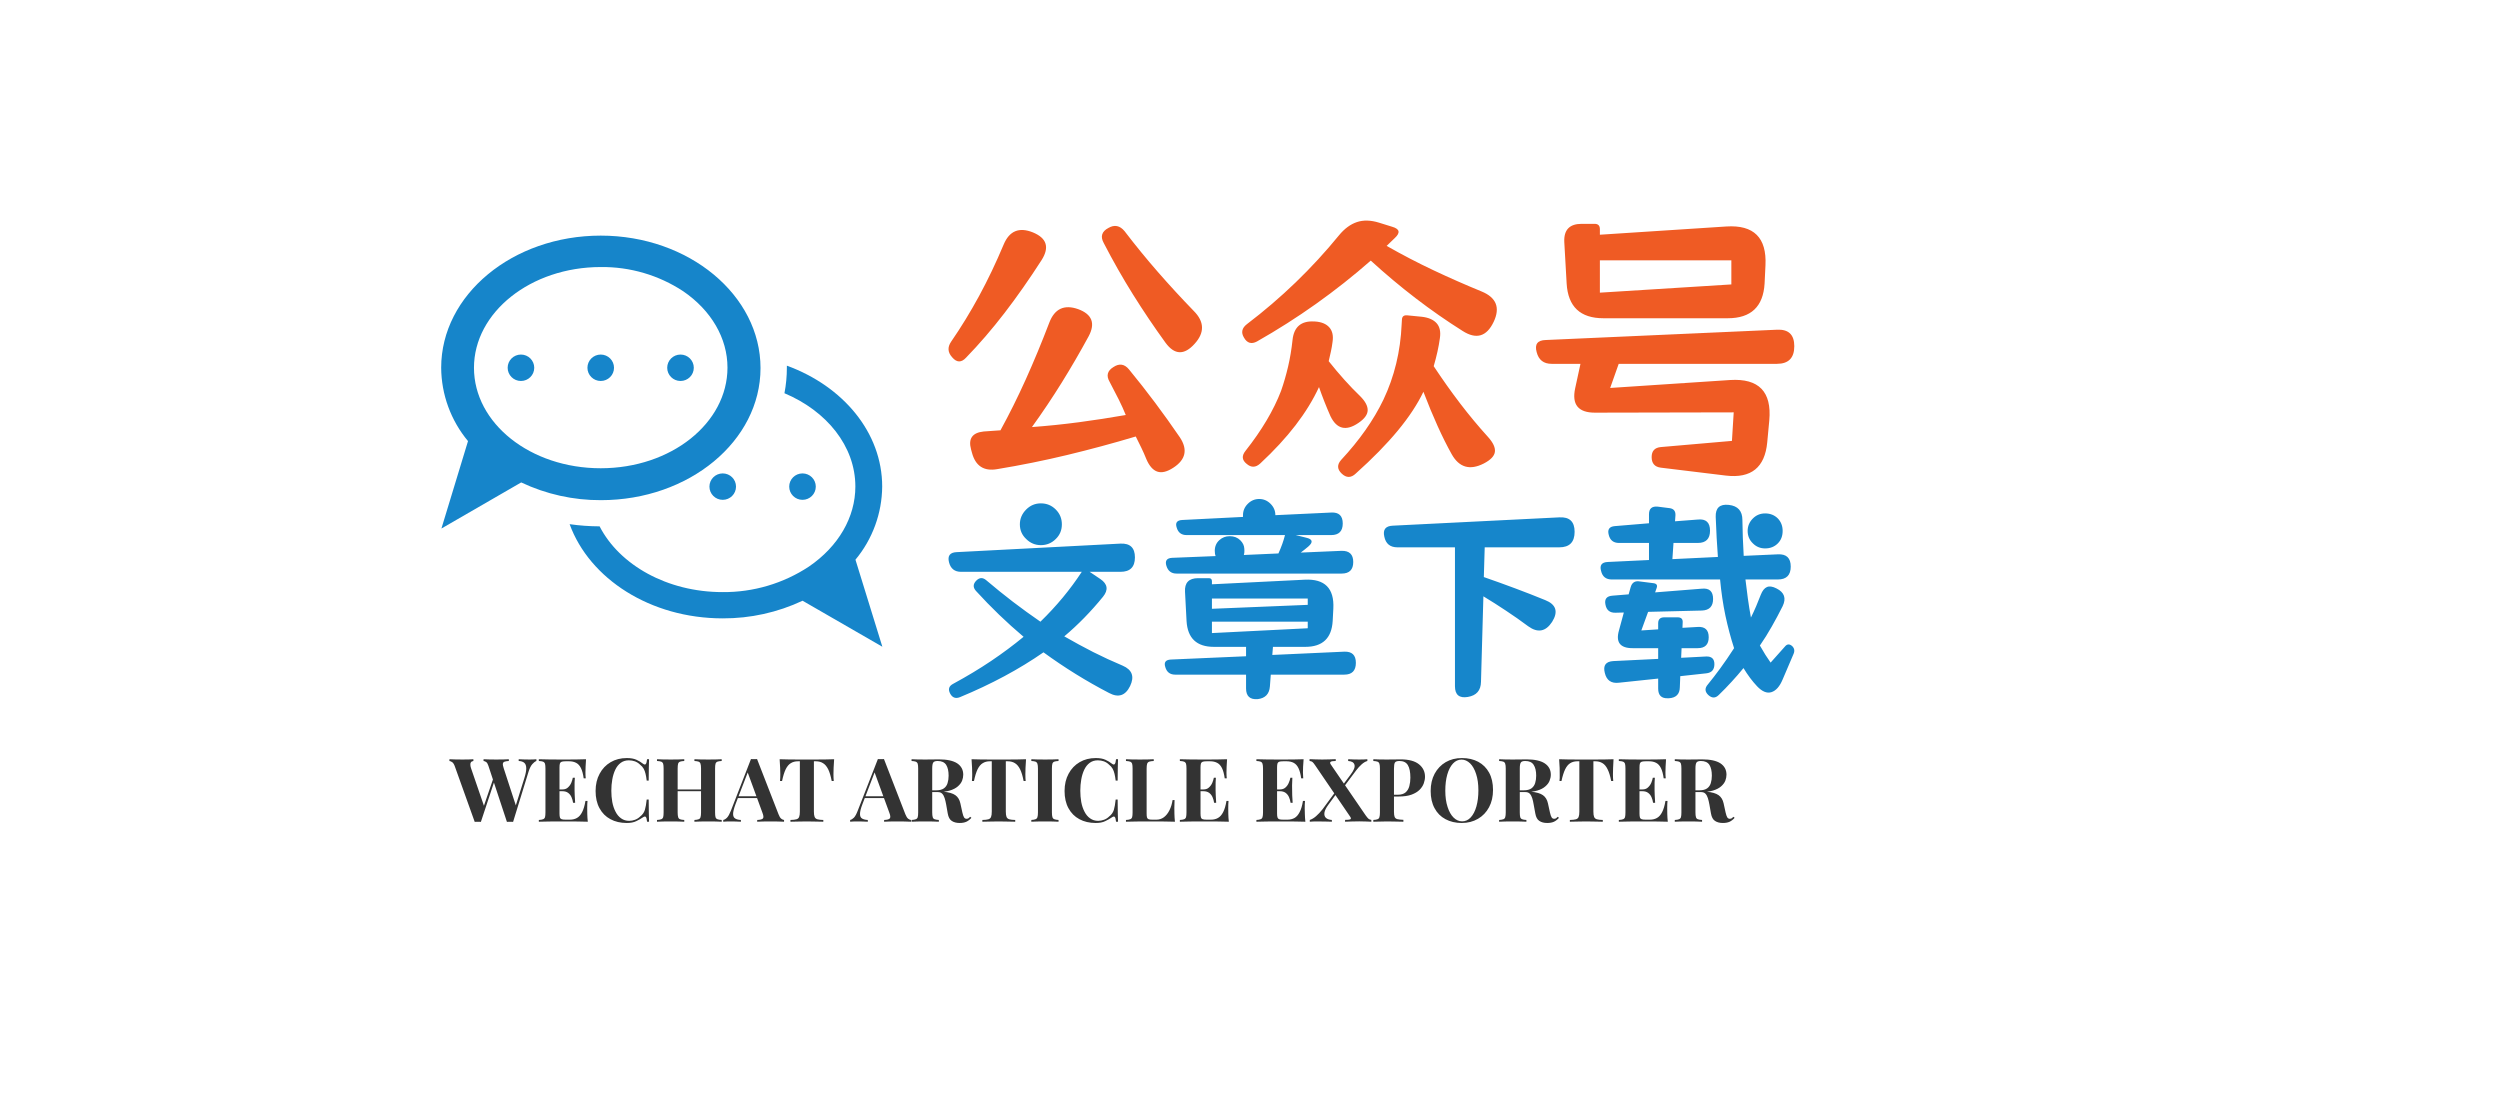
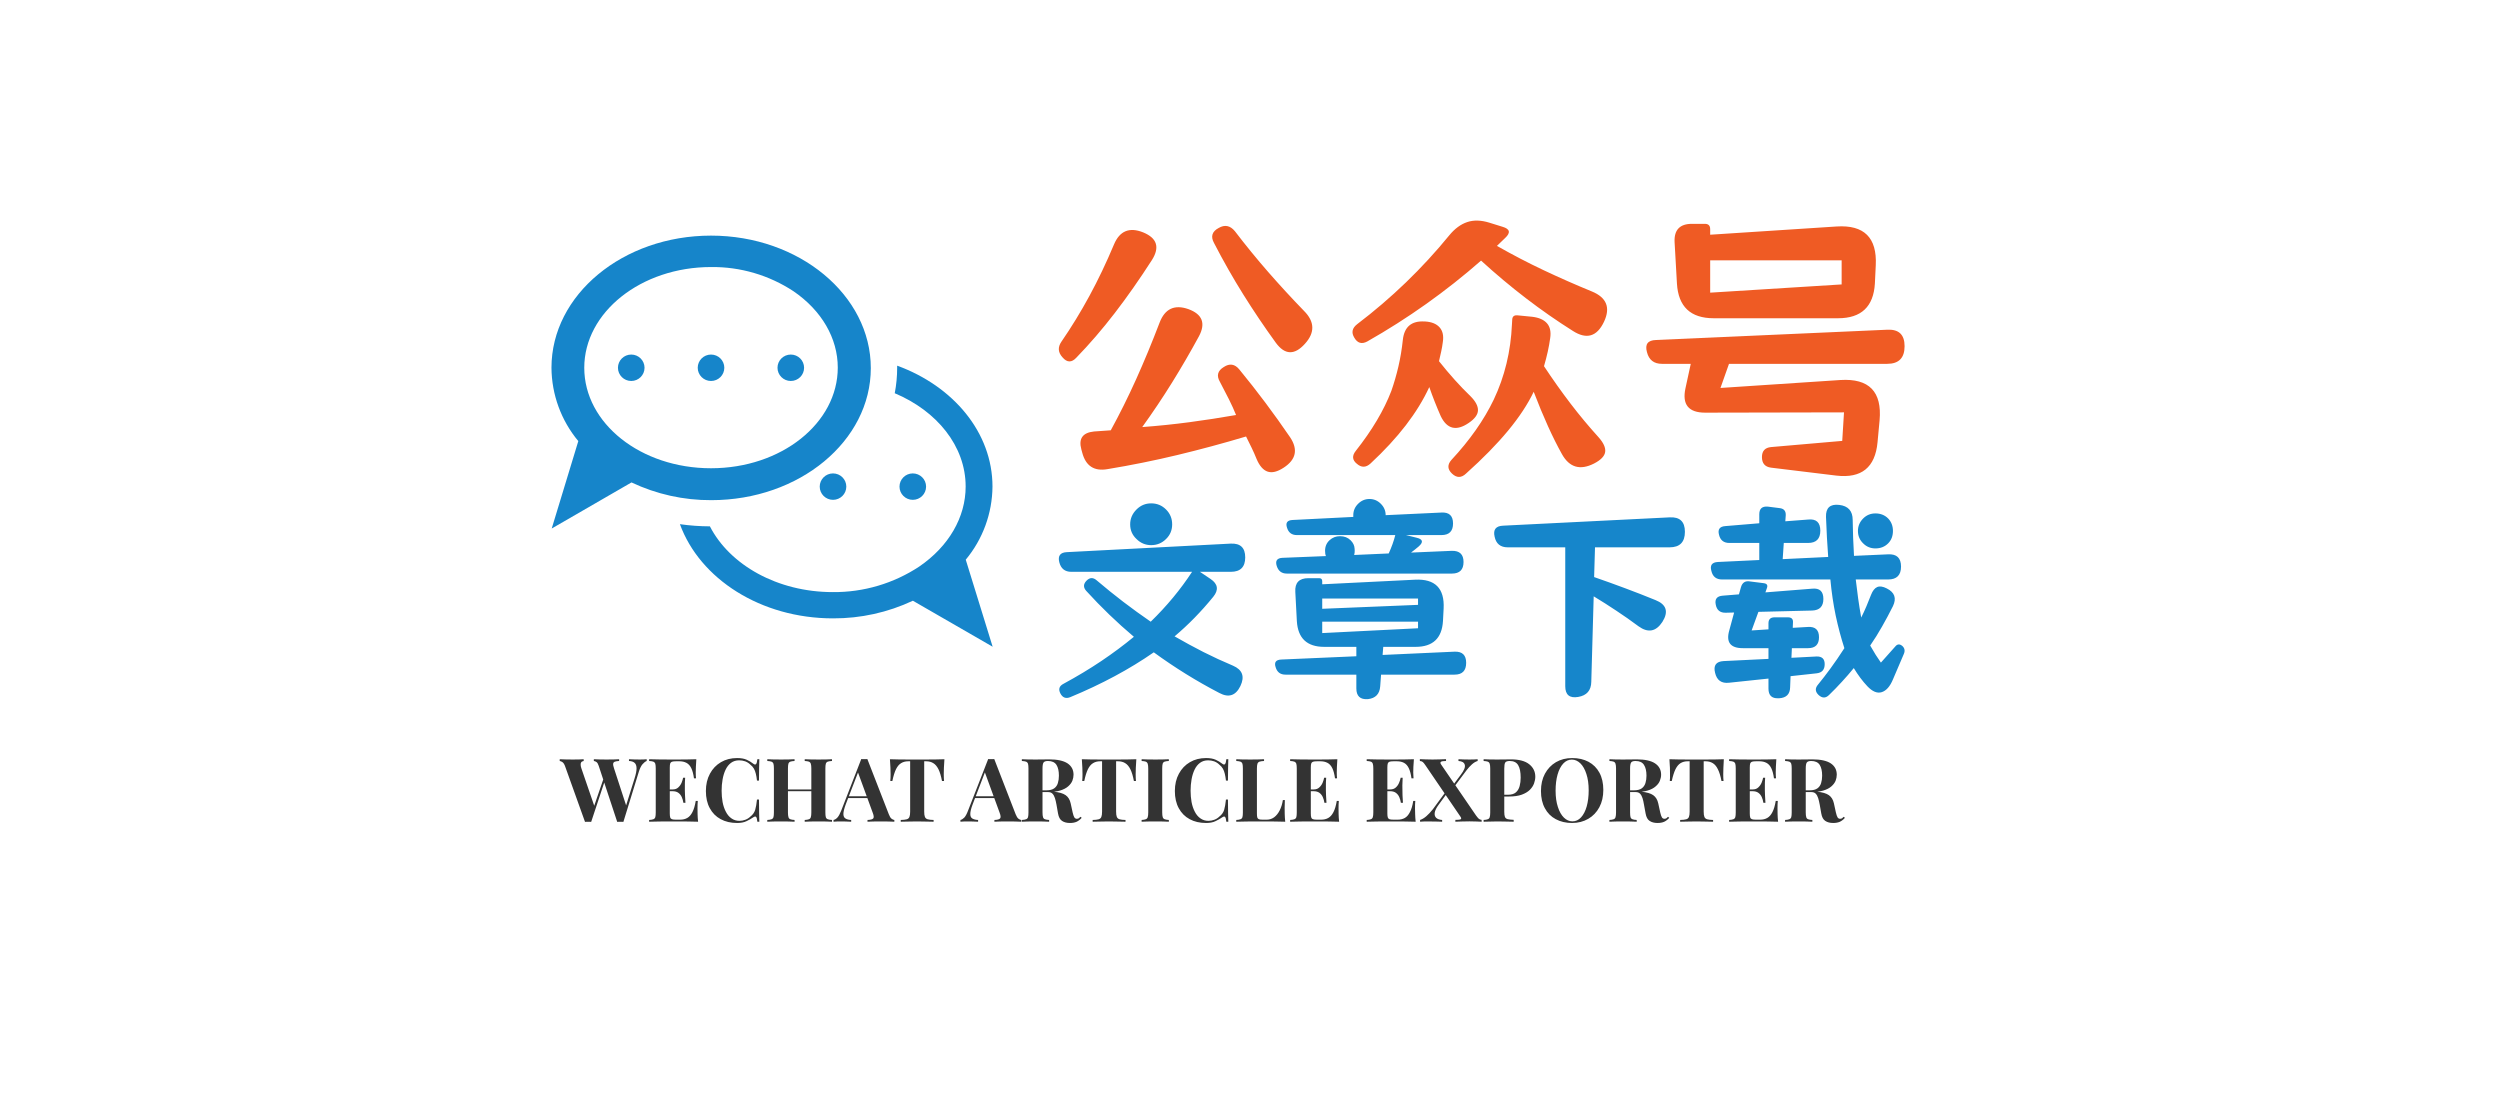
<svg xmlns="http://www.w3.org/2000/svg" version="1.0" viewBox="0 0 340 150" preserveAspectRatio="xMidYMid meet" color-interpolation-filters="sRGB" style="margin: auto;">
-   <g fill="#ef5b24" transform="translate(60,30)">
+   <g fill="#ef5b24" transform="translate(75,30)">
    <g>
      <svg filter="url(#colors350524036)" x="0" y="0" width="60" height="60" filtersec="colorsf6288523337" style="overflow: visible;">
        <svg viewBox="22.59 29.5 54.75 51.02" x="0px" y="0px">
          <path d="M74,69.72a14.37,14.37,0,0,0,3.32-9.08c0-6.7-4.86-12.46-11.83-15a2.17,2.17,0,0,1,0,.26,16.67,16.67,0,0,1-.3,3.16c5.23,2.2,8.8,6.56,8.8,11.58,0,3.81-2.1,7.43-5.76,9.93a19.15,19.15,0,0,1-10.72,3.17c-6.89,0-12.8-3.38-15.26-8.16a27.15,27.15,0,0,1-3.72-.27C41,72.09,48.56,77,57.53,77a23.06,23.06,0,0,0,9.91-2.19h0l9.9,5.71L74,69.71Z" />
          <path d="M42.39,29.5c-10.93,0-19.8,7.34-19.8,16.4A14.38,14.38,0,0,0,25.92,55l0,0-3.3,10.85,9.9-5.72h0a22.88,22.88,0,0,0,9.9,2.2c10.94,0,19.8-7.34,19.8-16.39S53.33,29.5,42.39,29.5Zm0,3.9a18.24,18.24,0,0,1,10.23,3c3.5,2.39,5.5,5.84,5.5,9.48,0,6.89-7,12.49-15.73,12.49S26.66,52.79,26.66,45.9,33.72,33.4,42.39,33.4Z" />
          <ellipse cx="32.49" cy="45.9" rx="1.65" ry="1.64" />
          <ellipse cx="42.39" cy="45.9" rx="1.65" ry="1.64" />
          <ellipse cx="52.29" cy="45.9" rx="1.65" ry="1.64" />
          <ellipse cx="57.53" cy="60.65" rx="1.65" ry="1.64" />
          <ellipse cx="67.43" cy="60.65" rx="1.65" ry="1.64" />
        </svg>
      </svg>
      <defs>
        <filter id="colors350524036">
          <feColorMatrix type="matrix" values="0 0 0 0 0.086  0 0 0 0 0.523  0 0 0 0 0.793  0 0 0 1 0" />
        </filter>
        <filter id="colorsf6288523337">
          <feColorMatrix type="matrix" values="0 0 0 0 0.996  0 0 0 0 0.996  0 0 0 0 0.996  0 0 0 1 0" />
        </filter>
        <filter id="colorsb1166069162">
          <feColorMatrix type="matrix" values="0 0 0 0 0  0 0 0 0 0  0 0 0 0 0  0 0 0 1 0" />
        </filter>
      </defs>
    </g>
    <g transform="translate(69,0)">
      <g transform="matrix(1,0,0,1,0,0)" opacity="1">
        <g transform="scale(1)">
          <g>
            <path d="M29.36 0.16L29.36 0.16Q29.04-0.64 28.68-1.38 28.32-2.12 27.92-2.92L27.92-2.92Q23.24-1.52 18.58-0.4 13.92 0.72 9.08 1.52L9.08 1.52Q6.36 2 5.64-0.72L5.64-0.72 5.52-1.16Q4.92-3.36 7.24-3.6L7.24-3.6 9.52-3.76Q11.32-7.04 12.96-10.68 14.6-14.32 16.16-18.4L16.16-18.4Q17.24-21.24 20.08-20.24L20.08-20.24Q22.92-19.2 21.52-16.56L21.52-16.56Q19.76-13.32 17.86-10.26 15.96-7.2 13.8-4.2L13.8-4.2Q17.04-4.44 20.2-4.86 23.36-5.28 26.56-5.84L26.56-5.84Q26.16-6.84 25.6-7.96 25.04-9.08 24.36-10.36L24.36-10.36Q23.64-11.6 24.88-12.36L24.88-12.36Q26.08-13.16 27-12.04L27-12.04Q28.84-9.8 30.56-7.5 32.28-5.2 33.92-2.8L33.92-2.8Q35.56-0.32 33.04 1.32L33.04 1.32Q31.76 2.16 30.86 1.86 29.96 1.56 29.36 0.16ZM31.96-15.68L31.96-15.68Q29.64-18.88 27.54-22.24 25.44-25.6 23.56-29.24L23.56-29.24Q22.84-30.56 24.2-31.28L24.2-31.28Q25.44-32 26.4-30.84L26.4-30.84Q28.6-27.96 30.94-25.28 33.28-22.6 35.8-20L35.8-20Q38-17.8 35.92-15.52L35.92-15.52Q33.8-13.16 31.96-15.68ZM2.96-13.68L2.96-13.68Q2.04-14.68 2.8-15.8L2.8-15.8Q4.84-18.76 6.62-22.04 8.4-25.32 9.96-29.04L9.96-29.04Q11.12-31.8 13.92-30.68L13.92-30.68Q16.76-29.52 15.12-26.92L15.12-26.92Q12.6-23 10.06-19.7 7.52-16.4 4.84-13.64L4.84-13.64Q3.88-12.6 2.96-13.68ZM42.64-16.36L42.64-16.36Q42-17.4 43.04-18.2L43.04-18.2Q50.04-23.52 55.56-30.28L55.56-30.28Q56.68-31.64 58-32.08 59.32-32.52 61-32L61-32 62.8-31.44Q64.32-31 63.16-29.92L63.16-29.92 62.04-28.84Q65.2-27.04 68.42-25.52 71.64-24 74.96-22.64L74.96-22.64Q77.96-21.4 76.6-18.52L76.6-18.52Q75.16-15.48 72.36-17.28L72.36-17.28Q65.88-21.36 59.88-26.84L59.88-26.84Q52.72-20.56 44.4-15.84L44.4-15.84Q43.28-15.24 42.64-16.36ZM55.92 2.12L55.92 2.12Q55 1.24 55.84 0.28L55.84 0.28Q59.6-3.76 61.6-7.92L61.6-7.92Q63.84-12.64 64.08-18.16L64.08-18.16 64.12-18.84Q64.16-19.44 64.8-19.4L64.8-19.4 66.84-19.2Q68.2-19.04 68.84-18.32 69.48-17.6 69.28-16.28L69.28-16.28Q69.04-14.52 68.44-12.48L68.44-12.48Q70.24-9.76 72.06-7.38 73.88-5 75.84-2.84L75.84-2.84Q76.88-1.68 76.76-0.82 76.64 0.04 75.24 0.76L75.24 0.76Q72.4 2.2 70.88-0.52L70.88-0.52Q69-3.88 67.04-9L67.04-9Q65.84-6.48 63.56-3.72 61.28-0.96 57.84 2.12L57.84 2.12Q56.88 3.04 55.92 2.12ZM43 0.8L43 0.8Q42.04 0.04 42.84-0.96L42.84-0.96Q46.16-5.16 47.68-9.12L47.68-9.12Q48.24-10.72 48.64-12.44 49.04-14.16 49.24-16.04L49.24-16.04Q49.52-18.72 52.2-18.56L52.2-18.56 52.28-18.56Q53.6-18.48 54.24-17.76 54.88-17.04 54.68-15.76L54.68-15.76Q54.6-15.12 54.46-14.48 54.32-13.84 54.16-13.16L54.16-13.16Q56.32-10.44 58.44-8.4L58.44-8.4Q59.48-7.36 59.46-6.48 59.44-5.6 58.2-4.76L58.2-4.76Q55.68-3.04 54.4-5.68L54.4-5.68Q53.52-7.68 52.84-9.64L52.84-9.64Q51.64-7.04 49.66-4.46 47.68-1.88 44.84 0.76L44.84 0.76Q43.92 1.6 43 0.8ZM108.2 2.4L99.32 1.32Q98.08 1.16 98.08-0.12L98.08-0.12Q98.08-1.36 99.32-1.48L99.32-1.48 109-2.32 109.24-6.2 90.36-6.16Q86.96-6.16 87.68-9.48L87.68-9.48 88.4-12.8 84.48-12.8Q82.84-12.8 82.44-14.4L82.44-14.4Q82-16 83.68-16.04L83.68-16.04 115.12-17.44Q117.48-17.56 117.48-15.2L117.48-15.2Q117.48-12.8 115.12-12.8L115.12-12.8 93.6-12.8 92.44-9.52 108.76-10.6Q114.6-10.96 114.08-5.12L114.08-5.12 113.8-2.12Q113.32 3 108.2 2.4L108.2 2.4ZM108.44-19L91.52-19Q86.8-19 86.52-23.72L86.52-23.72 86.2-29.36Q86.08-31.84 88.56-31.84L88.56-31.84 90.32-31.84Q91.04-31.84 91.04-31.12L91.04-31.12 91.04-30.36 108.24-31.48Q113.84-31.84 113.56-26.2L113.56-26.2 113.44-23.72Q113.16-19 108.44-19L108.44-19ZM91.04-26.88L91.04-22.48 108.92-23.6 108.92-26.88 91.04-26.88Z" transform="translate(-2.456191, 32.28167)" />
          </g>
          <g fill="#1686cb" transform="translate(0,37.86167)">
            <g transform="scale(0.99166)">
              <path d="M24.36 1.26L24.36 1.26Q19.68-1.17 15.36-4.32L15.36-4.32Q10.35-0.84 3.9 1.83L3.9 1.83Q3 2.19 2.55 1.32L2.55 1.32Q2.1 0.45 2.97 0L2.97 0Q5.79-1.53 8.17-3.13 10.56-4.74 12.63-6.45L12.63-6.45Q10.89-7.92 9.27-9.48 7.65-11.04 6.09-12.75L6.09-12.75Q5.46-13.47 6.15-14.16L6.15-14.16Q6.81-14.82 7.53-14.19L7.53-14.19Q9.33-12.66 11.17-11.25 13.02-9.84 14.94-8.52L14.94-8.52Q18.24-11.73 20.61-15.36L20.61-15.36 4.05-15.36Q2.73-15.36 2.4-16.68L2.4-16.68Q2.07-18 3.45-18.06L3.45-18.06 25.92-19.23Q27.9-19.32 27.9-17.34L27.9-17.34Q27.9-15.36 25.92-15.36L25.92-15.36 21.69-15.36 23.16-14.37Q24.66-13.35 23.52-11.94L23.52-11.94Q21.03-8.88 18.21-6.51L18.21-6.51Q20.19-5.37 22.17-4.36 24.15-3.36 26.22-2.49L26.22-2.49Q28.17-1.65 27.24 0.3L27.24 0.3Q26.28 2.28 24.36 1.26ZM15-19.02L15-19.02Q13.83-19.02 12.99-19.86L12.99-19.86Q12.12-20.67 12.12-21.87L12.12-21.87Q12.12-23.04 12.99-23.91L12.99-23.91Q13.83-24.75 15-24.75L15-24.75Q16.2-24.75 17.04-23.91L17.04-23.91Q17.88-23.07 17.88-21.87L17.88-21.87Q17.88-20.67 17.04-19.86L17.04-19.86Q16.2-19.02 15-19.02ZM43.14 0.63L43.14-1.26 33.42-1.26Q32.37-1.26 32.07-2.28L32.07-2.28Q31.74-3.27 32.82-3.33L32.82-3.33 43.14-3.78 43.14-5.07 38.73-5.07Q35.19-5.07 34.98-8.61L34.98-8.61 34.77-12.6Q34.65-14.49 36.57-14.49L36.57-14.49 38.04-14.49Q38.46-14.49 38.46-14.07L38.46-14.07 38.46-13.65 51.18-14.28Q55.32-14.49 55.11-10.32L55.11-10.32 55.02-8.61Q54.81-5.07 51.27-5.07L51.27-5.07 46.83-5.07 46.74-3.96 56.61-4.41Q58.2-4.47 58.2-2.88L58.2-2.88Q58.2-1.26 56.61-1.26L56.61-1.26 46.53-1.26 46.41 0.36Q46.29 1.92 44.73 2.1L44.73 2.1Q43.14 2.22 43.14 0.63L43.14 0.63ZM56.25-15.12L33.6-15.12Q32.55-15.12 32.22-16.17L32.22-16.17Q31.89-17.22 33-17.28L33-17.28 38.97-17.52Q38.85-17.79 38.85-18.24L38.85-18.24Q38.85-19.14 39.48-19.71L39.48-19.71Q40.08-20.25 40.89-20.25L40.89-20.25Q41.79-20.25 42.36-19.68L42.36-19.68Q42.87-19.17 42.9-18.54L42.9-18.54Q42.93-18.24 42.9-17.97L42.9-17.97 42.84-17.67 47.58-17.88Q48.18-19.2 48.48-20.4L48.48-20.4 34.98-20.4Q33.93-20.4 33.63-21.42L33.63-21.42Q33.3-22.41 34.38-22.47L34.38-22.47 42.72-22.89 42.72-23.13Q42.72-24.03 43.38-24.69L43.38-24.69Q44.04-25.35 44.94-25.35L44.94-25.35Q45.84-25.35 46.5-24.69L46.5-24.69Q47.16-24.03 47.16-23.13L47.16-23.13 54.81-23.49Q56.4-23.58 56.4-21.99L56.4-21.99Q56.4-20.4 54.81-20.4L54.81-20.4 49.95-20.4 51.39-20.04Q52.71-19.74 51.69-18.84L51.69-18.84Q51.45-18.63 51.18-18.42 50.91-18.21 50.64-18L50.64-18 56.25-18.24Q57.84-18.27 57.84-16.71L57.84-16.71Q57.84-15.12 56.25-15.12L56.25-15.12ZM38.46-8.52L38.46-6.96 51.6-7.62 51.6-8.52 38.46-8.52ZM38.46-11.7L38.46-10.29 51.6-10.83 51.6-11.7 38.46-11.7ZM71.79 0.33L71.79-18.72 63.9-18.72Q62.4-18.72 62.1-20.19L62.1-20.19Q61.77-21.63 63.27-21.69L63.27-21.69 86.1-22.83Q88.2-22.95 88.2-20.85L88.2-20.85Q88.2-18.72 86.1-18.72L86.1-18.72 75.87-18.72 75.75-14.64Q78-13.86 80.08-13.08 82.17-12.3 84.15-11.49L84.15-11.49Q86.43-10.59 85.11-8.49L85.11-8.49Q83.79-6.48 81.84-7.89L81.84-7.89Q80.31-9.03 78.79-10.03 77.28-11.04 75.69-12L75.69-12 75.36-0.27Q75.33 1.5 73.56 1.8L73.56 1.8Q71.79 2.1 71.79 0.33L71.79 0.33ZM113.22 0.33L113.22 0.33Q112.23-0.72 111.36-2.16L111.36-2.16Q110.58-1.2 109.72-0.27 108.87 0.66 107.97 1.53L107.97 1.53Q107.28 2.22 106.53 1.53L106.53 1.53Q105.81 0.84 106.47 0.09L106.47 0.09Q107.28-0.9 108.18-2.13 109.08-3.36 110.07-4.89L110.07-4.89Q109.38-7.02 108.88-9.36 108.39-11.7 108.15-14.31L108.15-14.31 93.3-14.31Q92.1-14.31 91.83-15.48L91.83-15.48Q91.5-16.65 92.73-16.71L92.73-16.71 98.4-16.98 98.4-19.32 94.29-19.32Q93.15-19.32 92.88-20.43L92.88-20.43Q92.58-21.54 93.72-21.63L93.72-21.63 98.4-22.02 98.4-23.25Q98.4-24.42 99.6-24.3L99.6-24.3 101.25-24.09Q102.06-23.97 102.03-23.13L102.03-23.13 101.97-22.29 105.09-22.53Q106.77-22.71 106.77-21L106.77-21Q106.77-19.32 105.09-19.32L105.09-19.32 101.76-19.32 101.61-17.1 107.85-17.4Q107.76-18.66 107.68-20.02 107.61-21.39 107.55-22.89L107.55-22.89Q107.49-24.75 109.35-24.54L109.35-24.54Q111.21-24.33 111.21-22.47L111.21-22.47Q111.24-20.04 111.39-17.55L111.39-17.55 116.07-17.76Q117.84-17.85 117.84-16.08L117.84-16.08Q117.84-14.31 116.07-14.31L116.07-14.31 111.63-14.31Q111.78-12.99 111.96-11.7 112.14-10.41 112.38-9.09L112.38-9.09Q112.77-9.87 113.1-10.65 113.43-11.43 113.73-12.21L113.73-12.21Q114.06-13.05 114.57-13.27 115.08-13.5 115.89-13.08L115.89-13.08Q117.51-12.27 116.73-10.65L116.73-10.65Q116.01-9.21 115.24-7.86 114.48-6.51 113.61-5.25L113.61-5.25Q114-4.56 114.37-3.97 114.75-3.39 115.08-2.91L115.08-2.91 117.06-5.13Q117.48-5.64 118.02-5.19L118.02-5.19Q118.5-4.74 118.23-4.11L118.23-4.11 116.73-0.6Q116.13 0.84 115.2 1.14 114.27 1.44 113.22 0.33ZM99.66 0.66L99.66-0.72 94.26-0.15Q92.7 0.03 92.34-1.5L92.34-1.5Q91.95-3.03 93.51-3.12L93.51-3.12 99.66-3.42 99.66-4.89 96.15-4.89Q93.57-4.89 94.29-7.35L94.29-7.35 94.95-9.78 93.81-9.75Q92.64-9.72 92.43-10.86L92.43-10.86Q92.19-12 93.39-12.09L93.39-12.09 95.61-12.27 95.88-13.23Q96.15-14.22 97.14-14.04L97.14-14.04 99.03-13.8Q99.66-13.71 99.45-13.14L99.45-13.14 99.24-12.54 105.66-13.05Q107.19-13.2 107.19-11.64L107.19-11.64Q107.19-10.11 105.66-10.05L105.66-10.05 98.28-9.87 97.35-7.32 99.66-7.47 99.66-8.31Q99.66-9.12 100.5-9.12L100.5-9.12 102.33-9.12Q103.08-9.12 103.02-8.4L103.02-8.4 102.99-7.68 105.09-7.8Q106.59-7.89 106.59-6.39L106.59-6.39Q106.59-4.89 105.09-4.89L105.09-4.89 102.87-4.89 102.81-3.57 106.26-3.75Q107.37-3.78 107.37-2.7L107.37-2.7Q107.37-1.56 106.26-1.44L106.26-1.44 102.69-1.05 102.63 0.48Q102.6 1.89 101.13 1.98L101.13 1.98 101.01 1.98Q99.66 2.04 99.66 0.66L99.66 0.66ZM114.33-18.57L114.33-18.57Q113.34-18.57 112.65-19.26L112.65-19.26Q111.93-19.95 111.93-20.97L111.93-20.97Q111.93-21.96 112.65-22.68L112.65-22.68Q113.34-23.37 114.33-23.37L114.33-23.37Q115.38-23.37 116.07-22.68L116.07-22.68Q116.73-21.99 116.73-20.97L116.73-20.97Q116.73-19.92 116.07-19.26L116.07-19.26Q115.38-18.57 114.33-18.57Z" transform="translate(-2.336316, 25.35)" />
            </g>
          </g>
        </g>
      </g>
      <g fill="#333333" transform="matrix(1,0,0,1,-29.88309,73.09109)" opacity="1">
        <rect width="0" />
        <rect x="139.79" width="35" />
        <g transform="translate(-38,0)">
          <g transform="scale(1)">
            <path d="M11.69-8.50L11.69-8.50L11.69-8.26Q11.42-8.16 11.14-7.84Q10.85-7.52 10.63-6.83L10.63-6.83L8.52 0.02Q8.42 0.01 8.32 0.01Q8.21 0.01 8.10 0.01L8.10 0.01Q7.99 0.01 7.88 0.01Q7.78 0.01 7.68 0.02L7.68 0.02L5.16-7.61Q5.04-7.98 4.87-8.11Q4.69-8.24 4.50-8.26L4.50-8.26L4.50-8.50Q4.84-8.48 5.30-8.47Q5.76-8.46 6.22-8.46L6.22-8.46Q6.74-8.46 7.21-8.47Q7.67-8.48 7.94-8.50L7.94-8.50L7.94-8.26Q7.58-8.24 7.37-8.17Q7.16-8.10 7.13-7.90Q7.10-7.69 7.25-7.25L7.25-7.25L8.95-2.04L8.68-1.55L10.03-5.86Q10.32-6.77 10.31-7.28Q10.30-7.80 10.03-8.02Q9.77-8.24 9.28-8.26L9.28-8.26L9.28-8.50Q9.68-8.48 10.04-8.47Q10.40-8.46 10.76-8.46L10.76-8.46Q11.04-8.46 11.27-8.47Q11.51-8.48 11.69-8.50ZM3.12-8.50L3.12-8.50L3.12-8.26Q2.88-8.22 2.78-8.08Q2.69-7.94 2.71-7.72Q2.72-7.50 2.81-7.25L2.81-7.25L4.64-1.92L4.32-1.49L5.86-5.98L6.02-5.65L4.14 0.02Q4.04 0.01 3.94 0.01Q3.83 0.01 3.72 0.01L3.72 0.01Q3.61 0.01 3.50 0.01Q3.40 0.01 3.30 0.02L3.30 0.02L0.61-7.49Q0.46-7.93 0.25-8.09Q0.04-8.24-0.14-8.26L-0.14-8.26L-0.14-8.50Q0.22-8.48 0.71-8.47Q1.20-8.46 1.64-8.46L1.64-8.46Q2.12-8.46 2.50-8.47Q2.88-8.48 3.12-8.50ZM18.44-8.50L18.44-8.50Q18.40-7.97 18.38-7.48Q18.36-6.98 18.36-6.72L18.36-6.72Q18.36-6.48 18.37-6.26Q18.38-6.05 18.40-5.90L18.40-5.90L18.12-5.90Q18-6.78 17.75-7.29Q17.50-7.80 17.09-8.01Q16.69-8.22 16.15-8.22L16.15-8.22L15.66-8.22Q15.30-8.22 15.13-8.16Q14.95-8.10 14.89-7.93Q14.83-7.75 14.83-7.37L14.83-7.37L14.83-1.13Q14.83-0.76 14.89-0.58Q14.95-0.40 15.13-0.34Q15.30-0.28 15.66-0.28L15.66-0.28L16.25-0.28Q16.79-0.28 17.20-0.51Q17.62-0.74 17.91-1.31Q18.20-1.87 18.36-2.83L18.36-2.83L18.64-2.83Q18.60-2.45 18.60-1.82L18.60-1.82Q18.60-1.55 18.61-1.04Q18.62-0.54 18.68 0L18.68 0Q18.07-0.02 17.30-0.03Q16.54-0.04 15.94-0.04L15.94-0.04Q15.53-0.04 14.86-0.04Q14.18-0.04 13.43-0.03Q12.67-0.02 12.02 0L12.02 0L12.02-0.24Q12.41-0.26 12.60-0.34Q12.79-0.41 12.86-0.62Q12.92-0.84 12.92-1.27L12.92-1.27L12.92-7.22Q12.92-7.67 12.86-7.88Q12.79-8.09 12.59-8.17Q12.40-8.24 12.02-8.26L12.02-8.26L12.02-8.50Q12.67-8.48 13.43-8.47Q14.18-8.46 14.86-8.46Q15.53-8.46 15.94-8.46L15.94-8.46Q16.49-8.46 17.19-8.47Q17.89-8.47 18.44-8.50ZM14.47-4.39L16.57-4.39Q16.57-4.39 16.57-4.27Q16.57-4.15 16.57-4.15L16.57-4.15L14.47-4.15Q14.47-4.15 14.47-4.27Q14.47-4.39 14.47-4.39L14.47-4.39ZM16.64-5.98L16.92-5.98Q16.87-5.29 16.88-4.93Q16.88-4.57 16.88-4.27L16.88-4.27Q16.88-3.97 16.90-3.61Q16.91-3.25 16.96-2.57L16.96-2.57L16.68-2.57Q16.62-2.99 16.46-3.35Q16.30-3.71 16.00-3.93Q15.70-4.15 15.22-4.15L15.22-4.15L15.22-4.39Q15.70-4.39 15.98-4.66Q16.27-4.92 16.43-5.29Q16.58-5.65 16.64-5.98L16.64-5.98ZM23.99-8.66L23.99-8.66Q24.78-8.66 25.29-8.43Q25.80-8.20 26.20-7.88L26.20-7.88Q26.44-7.70 26.56-7.84Q26.69-7.98 26.74-8.50L26.74-8.50L27.01-8.50Q26.99-8.03 26.98-7.36Q26.96-6.70 26.96-5.59L26.96-5.59L26.69-5.59Q26.63-6.14 26.53-6.53Q26.44-6.92 26.27-7.22Q26.10-7.52 25.79-7.76L25.79-7.76Q25.49-8.06 25.09-8.21Q24.70-8.35 24.26-8.35L24.26-8.35Q23.62-8.35 23.16-8.01Q22.70-7.67 22.42-7.08Q22.14-6.49 22.01-5.75Q21.88-5.02 21.88-4.22L21.88-4.22Q21.88-3.42 22.01-2.68Q22.15-1.94 22.45-1.37Q22.74-0.79 23.21-0.46Q23.68-0.12 24.31-0.12L24.31-0.12Q24.71-0.12 25.11-0.27Q25.51-0.42 25.80-0.71L25.80-0.71Q26.27-1.07 26.44-1.60Q26.60-2.14 26.69-3.02L26.69-3.02L26.96-3.02Q26.96-1.88 26.98-1.18Q26.99-0.48 27.01 0L27.01 0L26.74 0Q26.69-0.52 26.57-0.65Q26.46-0.78 26.20-0.61L26.20-0.61Q25.75-0.30 25.25-0.07Q24.76 0.17 23.98 0.17L23.98 0.17Q22.70 0.17 21.75-0.35Q20.80-0.86 20.27-1.84Q19.74-2.81 19.74-4.18L19.74-4.18Q19.74-5.52 20.29-6.53Q20.83-7.54 21.79-8.10Q22.74-8.66 23.99-8.66ZM33.18 0L33.18 0L33.18-0.24Q33.56-0.26 33.76-0.34Q33.95-0.41 34.01-0.62Q34.08-0.84 34.08-1.27L34.08-1.27L34.08-7.22Q34.08-7.67 34.01-7.88Q33.95-8.09 33.75-8.17Q33.55-8.24 33.18-8.26L33.18-8.26L33.18-8.50Q33.50-8.48 34.03-8.47Q34.55-8.46 35.06-8.46L35.06-8.46Q35.62-8.46 36.10-8.47Q36.59-8.48 36.89-8.50L36.89-8.50L36.89-8.26Q36.50-8.24 36.31-8.17Q36.11-8.09 36.05-7.88Q35.99-7.67 35.99-7.22L35.99-7.22L35.99-1.27Q35.99-0.84 36.05-0.62Q36.12-0.41 36.31-0.34Q36.50-0.26 36.89-0.24L36.89-0.24L36.89 0Q36.59-0.02 36.10-0.03Q35.62-0.04 35.06-0.04L35.06-0.04Q34.55-0.04 34.03-0.03Q33.50-0.02 33.18 0ZM28.09 0L28.09 0L28.09-0.24Q28.48-0.26 28.67-0.34Q28.86-0.41 28.93-0.62Q28.99-0.84 28.99-1.27L28.99-1.27L28.99-7.22Q28.99-7.67 28.93-7.88Q28.86-8.09 28.66-8.17Q28.46-8.24 28.09-8.26L28.09-8.26L28.09-8.50Q28.40-8.48 28.90-8.47Q29.40-8.46 29.99-8.46L29.99-8.46Q30.49-8.46 30.98-8.47Q31.48-8.48 31.80-8.50L31.80-8.50L31.80-8.26Q31.42-8.24 31.22-8.17Q31.02-8.09 30.96-7.88Q30.90-7.67 30.90-7.22L30.90-7.22L30.90-1.27Q30.90-0.84 30.97-0.62Q31.03-0.41 31.22-0.34Q31.42-0.26 31.80-0.24L31.80-0.24L31.80 0Q31.48-0.02 30.98-0.03Q30.49-0.04 29.99-0.04L29.99-0.04Q29.40-0.04 28.90-0.03Q28.40-0.02 28.09 0ZM34.86-4.15L30.12-4.15L30.12-4.39L34.86-4.39L34.86-4.15ZM41.70-8.52L41.70-8.52L44.62-1.01Q44.78-0.58 44.99-0.41Q45.20-0.25 45.37-0.24L45.37-0.24L45.37 0Q45.01-0.02 44.53-0.03Q44.04-0.04 43.55-0.04L43.55-0.04Q43.00-0.04 42.50-0.03Q42.01-0.02 41.72 0L41.72 0L41.72-0.24Q42.34-0.26 42.50-0.45Q42.66-0.64 42.42-1.25L42.42-1.25L40.38-6.83L40.60-7.14L38.77-2.39Q38.44-1.50 38.44-1.04Q38.45-0.59 38.74-0.43Q39.02-0.26 39.50-0.24L39.50-0.24L39.50 0Q39.11-0.02 38.75-0.03Q38.39-0.04 38.02-0.04L38.02-0.04Q37.75-0.04 37.52-0.03Q37.28-0.02 37.10 0L37.10 0L37.10-0.24Q37.36-0.29 37.62-0.56Q37.88-0.84 38.14-1.50L38.14-1.50L40.87-8.52Q41.06-8.51 41.29-8.51Q41.51-8.51 41.70-8.52ZM39.08-3.46L42.54-3.46L42.54-3.22L38.96-3.22L39.08-3.46ZM52.18-8.50L52.18-8.50Q52.13-7.88 52.11-7.32Q52.09-6.76 52.09-6.46L52.09-6.46Q52.09-6.19 52.10-5.95Q52.12-5.71 52.13-5.54L52.13-5.54L51.85-5.54Q51.66-6.55 51.37-7.14Q51.07-7.73 50.66-7.97Q50.26-8.22 49.70-8.22L49.70-8.22L49.43-8.22L49.43-1.37Q49.43-0.89 49.53-0.65Q49.63-0.41 49.91-0.33Q50.18-0.25 50.71-0.24L50.71-0.24L50.71 0Q50.34-0.01 49.72-0.02Q49.10-0.04 48.43-0.04L48.43-0.04Q47.77-0.04 47.18-0.02Q46.60-0.01 46.24 0L46.24 0L46.24-0.24Q46.78-0.25 47.05-0.33Q47.33-0.41 47.42-0.65Q47.52-0.89 47.52-1.37L47.52-1.37L47.52-8.22L47.26-8.22Q46.70-8.22 46.30-7.97Q45.89-7.73 45.60-7.15Q45.31-6.56 45.10-5.54L45.10-5.54L44.82-5.54Q44.84-5.71 44.85-5.95Q44.86-6.19 44.86-6.46L44.86-6.46Q44.86-6.76 44.84-7.32Q44.82-7.88 44.77-8.50L44.77-8.50Q45.32-8.48 45.98-8.47Q46.63-8.46 47.29-8.46Q47.95-8.46 48.48-8.46L48.48-8.46Q49.02-8.46 49.67-8.46Q50.33-8.46 50.99-8.47Q51.65-8.48 52.18-8.50ZM58.96-8.52L58.96-8.52L61.87-1.01Q62.04-0.58 62.25-0.41Q62.46-0.25 62.63-0.24L62.63-0.24L62.63 0Q62.27-0.02 61.78-0.03Q61.30-0.04 60.80-0.04L60.80-0.04Q60.25-0.04 59.76-0.03Q59.27-0.02 58.98 0L58.98 0L58.98-0.24Q59.59-0.26 59.75-0.45Q59.92-0.64 59.68-1.25L59.68-1.25L57.64-6.83L57.85-7.14L56.03-2.39Q55.69-1.50 55.70-1.04Q55.70-0.59 55.99-0.43Q56.28-0.26 56.76-0.24L56.76-0.24L56.76 0Q56.36-0.02 56.00-0.03Q55.64-0.04 55.27-0.04L55.27-0.04Q55.01-0.04 54.77-0.03Q54.54-0.02 54.36 0L54.36 0L54.36-0.24Q54.61-0.29 54.88-0.56Q55.14-0.84 55.39-1.50L55.39-1.50L58.13-8.52Q58.32-8.51 58.54-8.51Q58.76-8.51 58.96-8.52ZM56.34-3.46L59.80-3.46L59.80-3.22L56.22-3.22L56.34-3.46ZM62.71-8.26L62.71-8.50Q63.01-8.48 63.52-8.47Q64.03-8.46 64.54-8.46L64.54-8.46Q65.11-8.46 65.65-8.47Q66.19-8.48 66.42-8.48L66.42-8.48Q68.09-8.48 68.92-7.94Q69.74-7.39 69.74-6.40L69.74-6.40Q69.74-5.99 69.58-5.57Q69.41-5.16 69.01-4.81Q68.60-4.45 67.91-4.24Q67.21-4.03 66.16-4.03L66.16-4.03L65.00-4.03L65.00-4.27L66.04-4.27Q66.74-4.27 67.11-4.54Q67.48-4.81 67.61-5.26Q67.75-5.71 67.75-6.26L67.75-6.26Q67.75-7.21 67.42-7.73Q67.08-8.26 66.26-8.26L66.26-8.26Q65.80-8.26 65.66-8.05Q65.52-7.85 65.52-7.22L65.52-7.22L65.52-1.27Q65.52-0.84 65.59-0.62Q65.65-0.41 65.84-0.34Q66.04-0.26 66.42-0.24L66.42-0.24L66.42 0Q66.10-0.02 65.60-0.03Q65.11-0.04 64.61-0.04L64.61-0.04Q64.03-0.04 63.52-0.03Q63.01-0.02 62.71 0L62.71 0L62.71-0.24Q63.10-0.26 63.29-0.34Q63.48-0.41 63.55-0.62Q63.61-0.84 63.61-1.27L63.61-1.27L63.61-7.22Q63.61-7.67 63.55-7.88Q63.48-8.09 63.28-8.17Q63.08-8.24 62.71-8.26L62.71-8.26ZM65.00-4.03L64.98-4.24Q65.50-4.22 65.87-4.19Q66.25-4.15 66.54-4.12Q66.83-4.09 67.06-4.08L67.06-4.08Q68.15-3.98 68.67-3.61Q69.19-3.24 69.35-2.50L69.35-2.50L69.62-1.26Q69.73-0.78 69.85-0.59Q69.97-0.40 70.20-0.40L70.20-0.40Q70.36-0.41 70.46-0.47Q70.56-0.54 70.68-0.67L70.68-0.67L70.85-0.53Q70.52-0.16 70.15 0.01Q69.78 0.17 69.25 0.17L69.25 0.17Q68.60 0.17 68.18-0.11Q67.76-0.38 67.63-1.13L67.63-1.13L67.42-2.33Q67.33-2.83 67.21-3.21Q67.09-3.59 66.88-3.81Q66.67-4.03 66.30-4.03L66.30-4.03L65.00-4.03ZM78.28-8.50L78.28-8.50Q78.23-7.88 78.21-7.32Q78.19-6.76 78.19-6.46L78.19-6.46Q78.19-6.19 78.20-5.95Q78.22-5.71 78.23-5.54L78.23-5.54L77.95-5.54Q77.76-6.55 77.47-7.14Q77.17-7.73 76.76-7.97Q76.36-8.22 75.80-8.22L75.80-8.22L75.53-8.22L75.53-1.37Q75.53-0.89 75.63-0.65Q75.73-0.41 76.01-0.33Q76.28-0.25 76.81-0.24L76.81-0.24L76.81 0Q76.44-0.01 75.82-0.02Q75.20-0.04 74.53-0.04L74.53-0.04Q73.87-0.04 73.28-0.02Q72.70-0.01 72.34 0L72.34 0L72.34-0.24Q72.88-0.25 73.15-0.33Q73.43-0.41 73.52-0.65Q73.62-0.89 73.62-1.37L73.62-1.37L73.62-8.22L73.36-8.22Q72.80-8.22 72.40-7.97Q71.99-7.73 71.70-7.15Q71.41-6.56 71.20-5.54L71.20-5.54L70.92-5.54Q70.94-5.71 70.95-5.95Q70.96-6.19 70.96-6.46L70.96-6.46Q70.96-6.76 70.94-7.32Q70.92-7.88 70.87-8.50L70.87-8.50Q71.42-8.48 72.08-8.47Q72.73-8.46 73.39-8.46Q74.05-8.46 74.58-8.46L74.58-8.46Q75.12-8.46 75.77-8.46Q76.43-8.46 77.09-8.47Q77.75-8.48 78.28-8.50ZM82.70-8.50L82.70-8.50L82.70-8.26Q82.32-8.24 82.12-8.17Q81.92-8.09 81.86-7.88Q81.80-7.67 81.80-7.22L81.80-7.22L81.80-1.27Q81.80-0.84 81.87-0.62Q81.94-0.41 82.13-0.34Q82.32-0.26 82.70-0.24L82.70-0.24L82.70 0Q82.38-0.02 81.89-0.03Q81.40-0.04 80.89-0.04L80.89-0.04Q80.30-0.04 79.81-0.03Q79.31-0.02 79.00 0L79.00 0L79.00-0.24Q79.38-0.26 79.57-0.34Q79.76-0.41 79.83-0.62Q79.90-0.84 79.90-1.27L79.90-1.27L79.90-7.22Q79.90-7.67 79.83-7.88Q79.76-8.09 79.57-8.17Q79.37-8.24 79.00-8.26L79.00-8.26L79.00-8.50Q79.31-8.48 79.81-8.47Q80.30-8.46 80.89-8.46L80.89-8.46Q81.40-8.46 81.89-8.47Q82.38-8.48 82.70-8.50ZM87.77-8.66L87.77-8.66Q88.56-8.66 89.07-8.43Q89.58-8.20 89.98-7.88L89.98-7.88Q90.22-7.70 90.34-7.84Q90.47-7.98 90.52-8.50L90.52-8.50L90.79-8.50Q90.77-8.03 90.76-7.36Q90.74-6.70 90.74-5.59L90.74-5.59L90.47-5.59Q90.41-6.14 90.31-6.53Q90.22-6.92 90.05-7.22Q89.88-7.52 89.57-7.76L89.57-7.76Q89.27-8.06 88.87-8.21Q88.48-8.35 88.04-8.35L88.04-8.35Q87.40-8.35 86.94-8.01Q86.48-7.67 86.20-7.08Q85.92-6.49 85.79-5.75Q85.66-5.02 85.66-4.22L85.66-4.22Q85.66-3.42 85.79-2.68Q85.93-1.94 86.23-1.37Q86.52-0.79 86.99-0.46Q87.46-0.12 88.09-0.12L88.09-0.12Q88.49-0.12 88.89-0.27Q89.29-0.42 89.58-0.71L89.58-0.71Q90.05-1.07 90.22-1.60Q90.38-2.14 90.47-3.02L90.47-3.02L90.74-3.02Q90.74-1.88 90.76-1.18Q90.77-0.48 90.79 0L90.79 0L90.52 0Q90.47-0.52 90.35-0.65Q90.24-0.78 89.98-0.61L89.98-0.61Q89.53-0.30 89.03-0.07Q88.54 0.17 87.76 0.17L87.76 0.17Q86.48 0.17 85.53-0.35Q84.58-0.86 84.05-1.84Q83.52-2.81 83.52-4.18L83.52-4.18Q83.52-5.52 84.07-6.53Q84.61-7.54 85.57-8.10Q86.52-8.66 87.77-8.66ZM95.65-8.50L95.65-8.50L95.65-8.26Q95.24-8.24 95.03-8.17Q94.82-8.09 94.75-7.88Q94.68-7.67 94.68-7.22L94.68-7.22L94.68-1.13Q94.68-0.76 94.73-0.58Q94.79-0.40 94.95-0.34Q95.11-0.28 95.44-0.28L95.44-0.28L96.02-0.28Q96.58-0.28 97.03-0.61Q97.48-0.95 97.78-1.55Q98.09-2.16 98.21-2.95L98.21-2.95L98.48-2.95Q98.45-2.54 98.45-1.90L98.45-1.90Q98.45-1.62 98.46-1.09Q98.47-0.56 98.53 0L98.53 0Q97.92-0.02 97.15-0.03Q96.38-0.04 95.78-0.04L95.78-0.04Q95.38-0.04 94.70-0.04Q94.03-0.04 93.28-0.03Q92.52-0.02 91.87 0L91.87 0L91.87-0.24Q92.26-0.26 92.45-0.34Q92.64-0.41 92.71-0.62Q92.77-0.84 92.77-1.27L92.77-1.27L92.77-7.22Q92.77-7.67 92.71-7.88Q92.64-8.09 92.44-8.17Q92.24-8.24 91.87-8.26L91.87-8.26L91.87-8.50Q92.17-8.48 92.68-8.47Q93.19-8.46 93.77-8.46L93.77-8.46Q94.30-8.46 94.81-8.47Q95.32-8.48 95.65-8.50ZM105.62-8.50L105.62-8.50Q105.58-7.97 105.56-7.48Q105.54-6.98 105.54-6.72L105.54-6.72Q105.54-6.48 105.55-6.26Q105.56-6.05 105.58-5.90L105.58-5.90L105.30-5.90Q105.18-6.78 104.93-7.29Q104.68-7.80 104.27-8.01Q103.87-8.22 103.33-8.22L103.33-8.22L102.84-8.22Q102.48-8.22 102.31-8.16Q102.13-8.10 102.07-7.93Q102.01-7.75 102.01-7.37L102.01-7.37L102.01-1.13Q102.01-0.76 102.07-0.58Q102.13-0.40 102.31-0.34Q102.48-0.28 102.84-0.28L102.84-0.28L103.43-0.28Q103.97-0.28 104.38-0.51Q104.80-0.74 105.09-1.31Q105.38-1.87 105.54-2.83L105.54-2.83L105.82-2.83Q105.78-2.45 105.78-1.82L105.78-1.82Q105.78-1.55 105.79-1.04Q105.80-0.54 105.86 0L105.86 0Q105.25-0.02 104.48-0.03Q103.72-0.04 103.12-0.04L103.12-0.04Q102.71-0.04 102.04-0.04Q101.36-0.04 100.61-0.03Q99.85-0.02 99.20 0L99.20 0L99.20-0.24Q99.59-0.26 99.78-0.34Q99.97-0.41 100.04-0.62Q100.10-0.84 100.10-1.27L100.10-1.27L100.10-7.22Q100.10-7.67 100.04-7.88Q99.97-8.09 99.77-8.17Q99.58-8.24 99.20-8.26L99.20-8.26L99.20-8.50Q99.85-8.48 100.61-8.47Q101.36-8.46 102.04-8.46Q102.71-8.46 103.12-8.46L103.12-8.46Q103.67-8.46 104.37-8.47Q105.07-8.47 105.62-8.50ZM101.65-4.39L103.75-4.39Q103.75-4.39 103.75-4.27Q103.75-4.15 103.75-4.15L103.75-4.15L101.65-4.15Q101.65-4.15 101.65-4.27Q101.65-4.39 101.65-4.39L101.65-4.39ZM103.82-5.98L104.10-5.98Q104.05-5.29 104.06-4.93Q104.06-4.57 104.06-4.27L104.06-4.27Q104.06-3.97 104.08-3.61Q104.09-3.25 104.14-2.57L104.14-2.57L103.86-2.57Q103.80-2.99 103.64-3.35Q103.48-3.71 103.18-3.93Q102.88-4.15 102.40-4.15L102.40-4.15L102.40-4.39Q102.88-4.39 103.16-4.66Q103.45-4.92 103.61-5.29Q103.76-5.65 103.82-5.98L103.82-5.98ZM116.03-8.50L116.03-8.50Q115.98-7.97 115.96-7.48Q115.94-6.98 115.94-6.72L115.94-6.72Q115.94-6.48 115.96-6.26Q115.97-6.05 115.98-5.90L115.98-5.90L115.70-5.90Q115.58-6.78 115.33-7.29Q115.08-7.80 114.68-8.01Q114.28-8.22 113.74-8.22L113.74-8.22L113.24-8.22Q112.88-8.22 112.71-8.16Q112.54-8.10 112.48-7.93Q112.42-7.75 112.42-7.37L112.42-7.37L112.42-1.13Q112.42-0.76 112.48-0.58Q112.54-0.40 112.71-0.34Q112.88-0.28 113.24-0.28L113.24-0.28L113.83-0.28Q114.37-0.28 114.79-0.51Q115.20-0.74 115.49-1.31Q115.79-1.87 115.94-2.83L115.94-2.83L116.22-2.83Q116.18-2.45 116.18-1.82L116.18-1.82Q116.18-1.55 116.20-1.04Q116.21-0.54 116.27 0L116.27 0Q115.66-0.02 114.89-0.03Q114.12-0.04 113.52-0.04L113.52-0.04Q113.11-0.04 112.44-0.04Q111.77-0.04 111.01-0.03Q110.26-0.02 109.61 0L109.61 0L109.61-0.24Q109.99-0.26 110.18-0.34Q110.38-0.41 110.44-0.62Q110.51-0.84 110.51-1.27L110.51-1.27L110.51-7.22Q110.51-7.67 110.44-7.88Q110.38-8.09 110.18-8.17Q109.98-8.24 109.61-8.26L109.61-8.26L109.61-8.50Q110.26-8.48 111.01-8.47Q111.77-8.46 112.44-8.46Q113.11-8.46 113.52-8.46L113.52-8.46Q114.07-8.46 114.77-8.47Q115.48-8.47 116.03-8.50ZM112.06-4.39L114.16-4.39Q114.16-4.39 114.16-4.27Q114.16-4.15 114.16-4.15L114.16-4.15L112.06-4.15Q112.06-4.15 112.06-4.27Q112.06-4.39 112.06-4.39L112.06-4.39ZM114.23-5.98L114.50-5.98Q114.46-5.29 114.46-4.93Q114.47-4.57 114.47-4.27L114.47-4.27Q114.47-3.97 114.48-3.61Q114.49-3.25 114.54-2.57L114.54-2.57L114.26-2.57Q114.20-2.99 114.04-3.35Q113.88-3.71 113.58-3.93Q113.28-4.15 112.80-4.15L112.80-4.15L112.80-4.39Q113.28-4.39 113.57-4.66Q113.86-4.92 114.01-5.29Q114.17-5.65 114.23-5.98L114.23-5.98ZM120.40-8.51L120.40-8.51L120.40-8.26Q119.86-8.26 119.71-8.15Q119.56-8.05 119.72-7.80L119.72-7.80L124.48-0.85Q124.72-0.52 124.86-0.40Q125.00-0.28 125.24-0.25L125.24-0.25L125.24 0Q125.00-0.01 124.55-0.03Q124.09-0.05 123.60-0.05L123.60-0.05Q123.06-0.05 122.50-0.03Q121.94-0.01 121.67 0L121.67 0L121.67-0.25Q122.22-0.25 122.38-0.33Q122.54-0.41 122.38-0.66L122.38-0.66L117.61-7.66Q117.38-8.00 117.24-8.12Q117.10-8.24 116.84-8.26L116.84-8.26L116.84-8.51Q117.10-8.50 117.58-8.48Q118.07-8.46 118.56-8.46L118.56-8.46Q119.10-8.46 119.60-8.48Q120.10-8.50 120.40-8.51ZM118.61-1.70L120.50-4.27Q120.50-4.27 120.55-4.12Q120.60-3.96 120.60-3.96L120.60-3.96L119.40-2.32Q118.92-1.67 118.86-1.22Q118.80-0.77 119.07-0.52Q119.34-0.28 119.87-0.24L119.87-0.24L119.87 0Q119.64-0.01 119.27-0.02Q118.90-0.02 118.54-0.03Q118.18-0.04 117.97-0.04L117.97-0.04Q117.25-0.04 116.87 0L116.87 0L116.87-0.24Q117.29-0.38 117.72-0.75Q118.15-1.12 118.61-1.70L118.61-1.70ZM124.70-8.50L124.70-8.50L124.70-8.26Q124.31-8.15 123.92-7.80Q123.53-7.45 123.19-7.00L123.19-7.00L121.25-4.40Q121.25-4.40 121.21-4.56Q121.16-4.72 121.16-4.72L121.16-4.72L122.40-6.38Q123.08-7.26 122.95-7.74Q122.82-8.22 122.09-8.26L122.09-8.26L122.09-8.50Q122.44-8.48 122.87-8.47Q123.30-8.46 123.60-8.46L123.60-8.46Q124.32-8.46 124.70-8.50ZM125.51-8.26L125.51-8.50Q125.81-8.48 126.32-8.47Q126.83-8.46 127.33-8.46L127.33-8.46Q127.91-8.46 128.45-8.47Q128.99-8.48 129.22-8.48L129.22-8.48Q130.88-8.48 131.71-7.82Q132.54-7.16 132.54-6.12L132.54-6.12Q132.54-5.69 132.37-5.21Q132.20-4.74 131.80-4.34Q131.40-3.94 130.70-3.68Q130.01-3.43 128.95-3.43L128.95-3.43L127.73-3.43L127.73-3.67L128.83-3.67Q129.54-3.67 129.91-4.00Q130.27-4.32 130.41-4.85Q130.55-5.38 130.55-5.99L130.55-5.99Q130.55-7.13 130.21-7.69Q129.88-8.26 129.06-8.26L129.06-8.26Q128.59-8.26 128.45-8.05Q128.32-7.85 128.32-7.22L128.32-7.22L128.32-1.34Q128.32-0.88 128.41-0.65Q128.51-0.42 128.78-0.35Q129.06-0.28 129.60-0.26L129.60-0.26L129.60 0Q129.23-0.01 128.64-0.02Q128.05-0.04 127.40-0.04L127.40-0.04Q126.89-0.04 126.40-0.02Q125.90-0.01 125.51 0L125.51 0L125.51-0.24Q125.89-0.26 126.08-0.34Q126.28-0.41 126.34-0.62Q126.41-0.84 126.41-1.27L126.41-1.27L126.41-7.22Q126.41-7.67 126.34-7.88Q126.28-8.09 126.08-8.17Q125.88-8.24 125.51-8.26L125.51-8.26ZM137.56-8.66L137.56-8.66Q138.83-8.66 139.78-8.15Q140.74-7.63 141.26-6.67Q141.79-5.70 141.79-4.32L141.79-4.32Q141.79-2.98 141.25-1.97Q140.71-0.96 139.75-0.40Q138.78 0.17 137.54 0.17L137.54 0.17Q136.27 0.17 135.32-0.35Q134.36-0.86 133.84-1.84Q133.31-2.81 133.31-4.18L133.31-4.18Q133.31-5.52 133.85-6.53Q134.40-7.54 135.35-8.10Q136.31-8.66 137.56-8.66ZM137.51-8.45L137.51-8.45Q136.84-8.45 136.34-7.91Q135.84-7.37 135.57-6.42Q135.30-5.47 135.30-4.22L135.30-4.22Q135.30-2.95 135.61-2.01Q135.91-1.07 136.43-0.56Q136.96-0.05 137.59-0.05L137.59-0.05Q138.26-0.05 138.76-0.59Q139.26-1.13 139.53-2.08Q139.80-3.04 139.80-4.27L139.80-4.27Q139.80-5.56 139.49-6.49Q139.19-7.43 138.67-7.94Q138.14-8.45 137.51-8.45ZM142.62-8.26L142.62-8.50Q142.92-8.48 143.43-8.47Q143.94-8.46 144.44-8.46L144.44-8.46Q145.02-8.46 145.56-8.47Q146.10-8.48 146.33-8.48L146.33-8.48Q148.00-8.48 148.82-7.94Q149.65-7.39 149.65-6.40L149.65-6.40Q149.65-5.99 149.48-5.57Q149.32-5.16 148.91-4.81Q148.51-4.45 147.82-4.24Q147.12-4.03 146.06-4.03L146.06-4.03L144.91-4.03L144.91-4.27L145.94-4.27Q146.65-4.27 147.02-4.54Q147.38-4.81 147.52-5.26Q147.66-5.71 147.66-6.26L147.66-6.26Q147.66-7.21 147.32-7.73Q146.99-8.26 146.17-8.26L146.17-8.26Q145.70-8.26 145.57-8.05Q145.43-7.85 145.43-7.22L145.43-7.22L145.43-1.27Q145.43-0.84 145.49-0.62Q145.56-0.41 145.75-0.34Q145.94-0.26 146.33-0.24L146.33-0.24L146.33 0Q146.00-0.02 145.51-0.03Q145.02-0.04 144.52-0.04L144.52-0.04Q143.94-0.04 143.43-0.03Q142.92-0.02 142.62 0L142.62 0L142.62-0.24Q143.00-0.26 143.20-0.34Q143.39-0.41 143.45-0.62Q143.52-0.84 143.52-1.27L143.52-1.27L143.52-7.22Q143.52-7.67 143.45-7.88Q143.39-8.09 143.19-8.17Q142.99-8.24 142.62-8.26L142.62-8.26ZM144.91-4.03L144.89-4.24Q145.40-4.22 145.78-4.19Q146.16-4.15 146.45-4.12Q146.74-4.09 146.96-4.08L146.96-4.08Q148.06-3.98 148.58-3.61Q149.10-3.24 149.26-2.50L149.26-2.50L149.53-1.26Q149.64-0.78 149.76-0.59Q149.88-0.40 150.11-0.40L150.11-0.40Q150.26-0.41 150.37-0.47Q150.47-0.54 150.59-0.67L150.59-0.67L150.76-0.53Q150.43-0.16 150.06 0.01Q149.69 0.17 149.16 0.17L149.16 0.17Q148.51 0.17 148.09-0.11Q147.67-0.38 147.54-1.13L147.54-1.13L147.32-2.33Q147.24-2.83 147.12-3.21Q147.00-3.59 146.79-3.81Q146.58-4.03 146.21-4.03L146.21-4.03L144.91-4.03ZM158.18-8.50L158.18-8.50Q158.14-7.88 158.12-7.32Q158.10-6.76 158.10-6.46L158.10-6.46Q158.10-6.19 158.11-5.95Q158.12-5.71 158.14-5.54L158.14-5.54L157.86-5.54Q157.67-6.55 157.37-7.14Q157.08-7.73 156.67-7.97Q156.26-8.22 155.71-8.22L155.71-8.22L155.44-8.22L155.44-1.37Q155.44-0.89 155.54-0.65Q155.64-0.41 155.92-0.33Q156.19-0.25 156.72-0.24L156.72-0.24L156.72 0Q156.35-0.01 155.73-0.02Q155.11-0.04 154.44-0.04L154.44-0.04Q153.78-0.04 153.19-0.02Q152.60-0.01 152.24 0L152.24 0L152.24-0.24Q152.78-0.25 153.06-0.33Q153.34-0.41 153.43-0.65Q153.53-0.89 153.53-1.37L153.53-1.37L153.53-8.22L153.26-8.22Q152.71-8.22 152.30-7.97Q151.90-7.73 151.61-7.15Q151.32-6.56 151.10-5.54L151.10-5.54L150.83-5.54Q150.85-5.71 150.86-5.95Q150.86-6.19 150.86-6.46L150.86-6.46Q150.86-6.76 150.85-7.32Q150.83-7.88 150.78-8.50L150.78-8.50Q151.33-8.48 151.99-8.47Q152.64-8.46 153.30-8.46Q153.96-8.46 154.49-8.46L154.49-8.46Q155.03-8.46 155.68-8.46Q156.34-8.46 157.00-8.47Q157.66-8.48 158.18-8.50ZM165.32-8.50L165.32-8.50Q165.28-7.97 165.26-7.48Q165.24-6.98 165.24-6.72L165.24-6.72Q165.24-6.48 165.25-6.26Q165.26-6.05 165.28-5.90L165.28-5.90L165.00-5.90Q164.88-6.78 164.63-7.29Q164.38-7.80 163.97-8.01Q163.57-8.22 163.03-8.22L163.03-8.22L162.54-8.22Q162.18-8.22 162.01-8.16Q161.83-8.10 161.77-7.93Q161.71-7.75 161.71-7.37L161.71-7.37L161.71-1.13Q161.71-0.76 161.77-0.58Q161.83-0.40 162.01-0.34Q162.18-0.28 162.54-0.28L162.54-0.28L163.13-0.28Q163.67-0.28 164.08-0.51Q164.50-0.74 164.79-1.31Q165.08-1.87 165.24-2.83L165.24-2.83L165.52-2.83Q165.48-2.45 165.48-1.82L165.48-1.82Q165.48-1.55 165.49-1.04Q165.50-0.54 165.56 0L165.56 0Q164.95-0.02 164.18-0.03Q163.42-0.04 162.82-0.04L162.82-0.04Q162.41-0.04 161.74-0.04Q161.06-0.04 160.31-0.03Q159.55-0.02 158.90 0L158.90 0L158.90-0.24Q159.29-0.26 159.48-0.34Q159.67-0.41 159.74-0.62Q159.80-0.84 159.80-1.27L159.80-1.27L159.80-7.22Q159.80-7.67 159.74-7.88Q159.67-8.09 159.47-8.17Q159.28-8.24 158.90-8.26L158.90-8.26L158.90-8.50Q159.55-8.48 160.31-8.47Q161.06-8.46 161.74-8.46Q162.41-8.46 162.82-8.46L162.82-8.46Q163.37-8.46 164.07-8.47Q164.77-8.47 165.32-8.50ZM161.35-4.39L163.45-4.39Q163.45-4.39 163.45-4.27Q163.45-4.15 163.45-4.15L163.45-4.15L161.35-4.15Q161.35-4.15 161.35-4.27Q161.35-4.39 161.35-4.39L161.35-4.39ZM163.52-5.98L163.80-5.98Q163.75-5.29 163.76-4.93Q163.76-4.57 163.76-4.27L163.76-4.27Q163.76-3.97 163.78-3.61Q163.79-3.25 163.84-2.57L163.84-2.57L163.56-2.57Q163.50-2.99 163.34-3.35Q163.18-3.71 162.88-3.93Q162.58-4.15 162.10-4.15L162.10-4.15L162.10-4.39Q162.58-4.39 162.86-4.66Q163.15-4.92 163.31-5.29Q163.46-5.65 163.52-5.98L163.52-5.98ZM166.51-8.26L166.51-8.50Q166.81-8.48 167.32-8.47Q167.83-8.46 168.34-8.46L168.34-8.46Q168.91-8.46 169.45-8.47Q169.99-8.48 170.22-8.48L170.22-8.48Q171.89-8.48 172.72-7.94Q173.54-7.39 173.54-6.40L173.54-6.40Q173.54-5.99 173.38-5.57Q173.21-5.16 172.81-4.81Q172.40-4.45 171.71-4.24Q171.01-4.03 169.96-4.03L169.96-4.03L168.80-4.03L168.80-4.27L169.84-4.27Q170.54-4.27 170.91-4.54Q171.28-4.81 171.41-5.26Q171.55-5.71 171.55-6.26L171.55-6.26Q171.55-7.21 171.22-7.73Q170.88-8.26 170.06-8.26L170.06-8.26Q169.60-8.26 169.46-8.05Q169.32-7.85 169.32-7.22L169.32-7.22L169.32-1.27Q169.32-0.84 169.39-0.62Q169.45-0.41 169.64-0.34Q169.84-0.26 170.22-0.24L170.22-0.24L170.22 0Q169.90-0.02 169.40-0.03Q168.91-0.04 168.41-0.04L168.41-0.04Q167.83-0.04 167.32-0.03Q166.81-0.02 166.51 0L166.51 0L166.51-0.24Q166.90-0.26 167.09-0.34Q167.28-0.41 167.35-0.62Q167.41-0.84 167.41-1.27L167.41-1.27L167.41-7.22Q167.41-7.67 167.35-7.88Q167.28-8.09 167.08-8.17Q166.88-8.24 166.51-8.26L166.51-8.26ZM168.80-4.03L168.78-4.24Q169.30-4.22 169.67-4.19Q170.05-4.15 170.34-4.12Q170.63-4.09 170.86-4.08L170.86-4.08Q171.95-3.98 172.47-3.61Q172.99-3.24 173.15-2.50L173.15-2.50L173.42-1.26Q173.53-0.78 173.65-0.59Q173.77-0.40 174.00-0.40L174.00-0.40Q174.16-0.41 174.26-0.47Q174.36-0.54 174.48-0.67L174.48-0.67L174.65-0.53Q174.32-0.16 173.95 0.01Q173.58 0.17 173.05 0.17L173.05 0.17Q172.40 0.17 171.98-0.11Q171.56-0.38 171.43-1.13L171.43-1.13L171.22-2.33Q171.13-2.83 171.01-3.21Q170.89-3.59 170.68-3.81Q170.47-4.03 170.10-4.03L170.10-4.03L168.80-4.03Z" transform="translate(0.144, 8.664)" />
          </g>
        </g>
      </g>
    </g>
  </g>
</svg>
